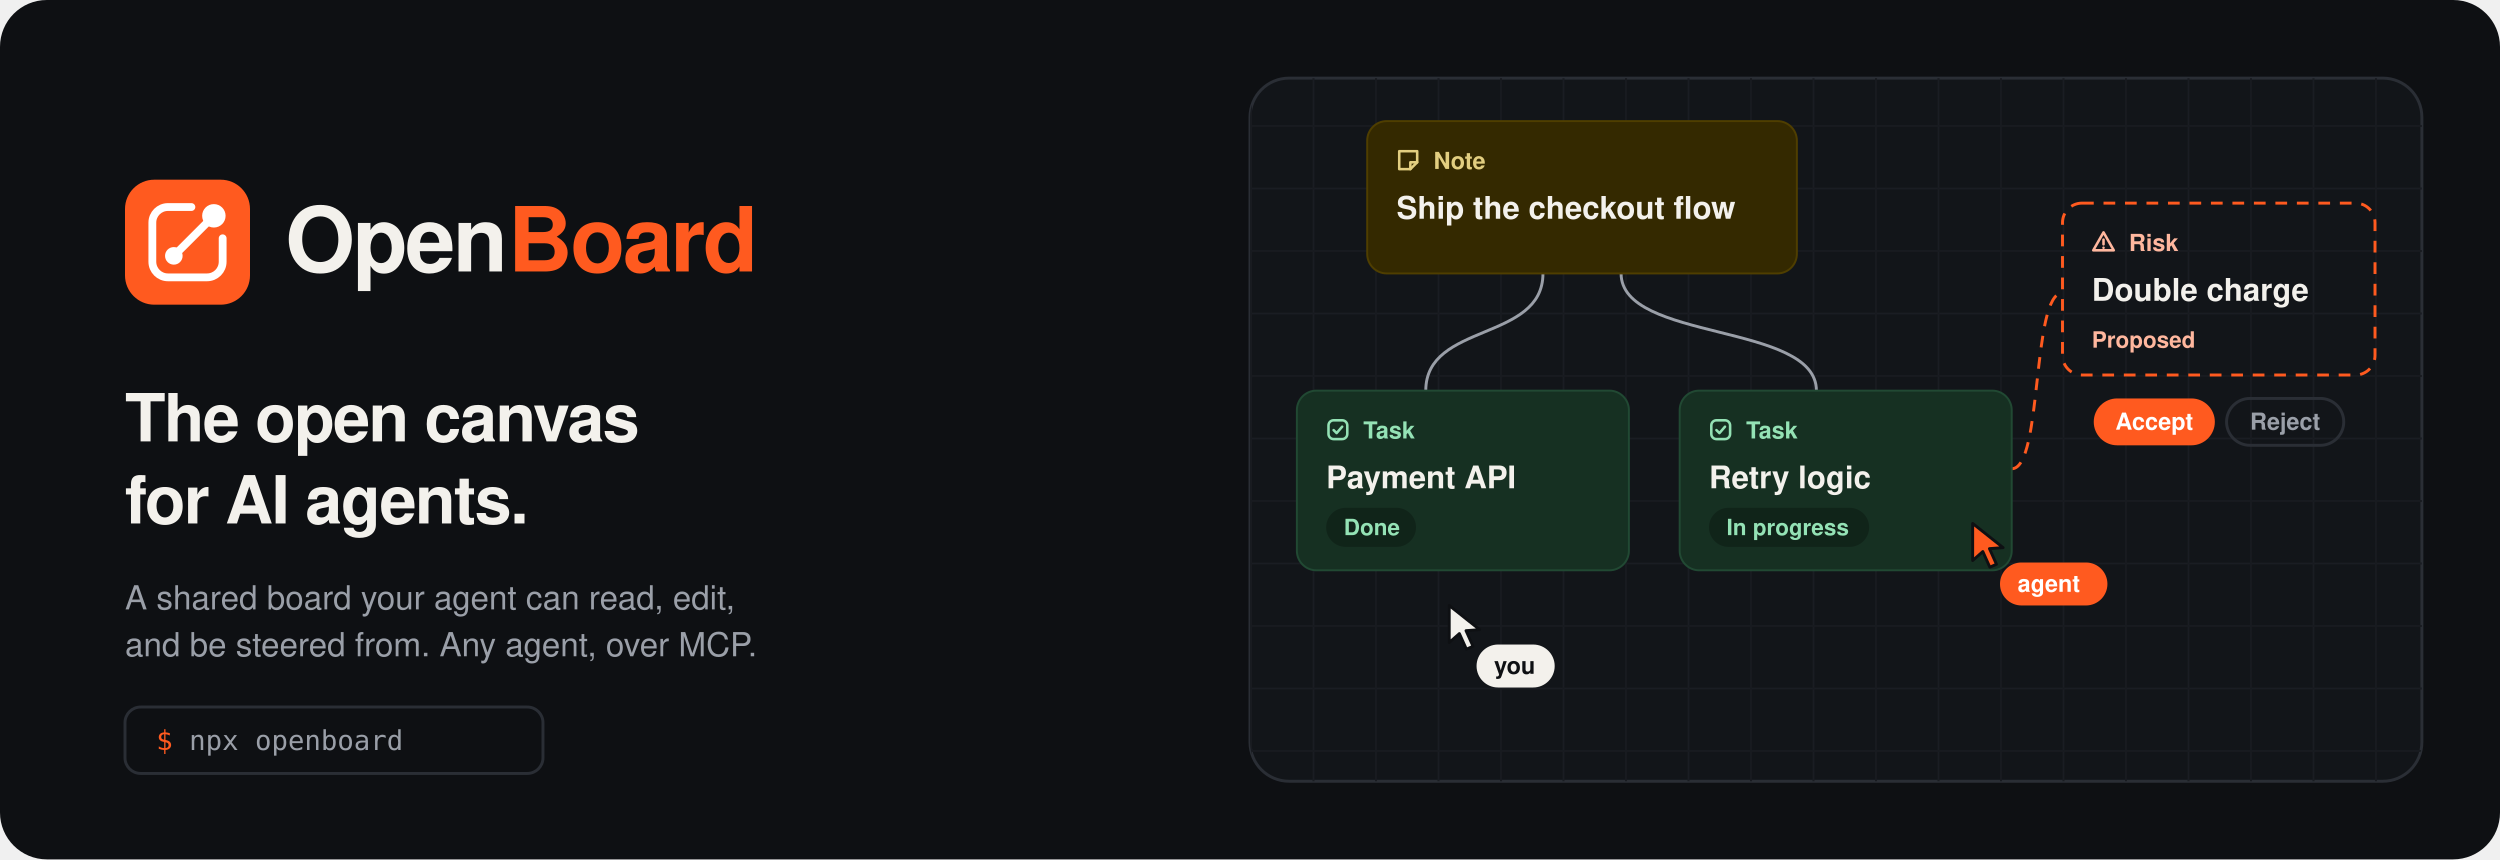
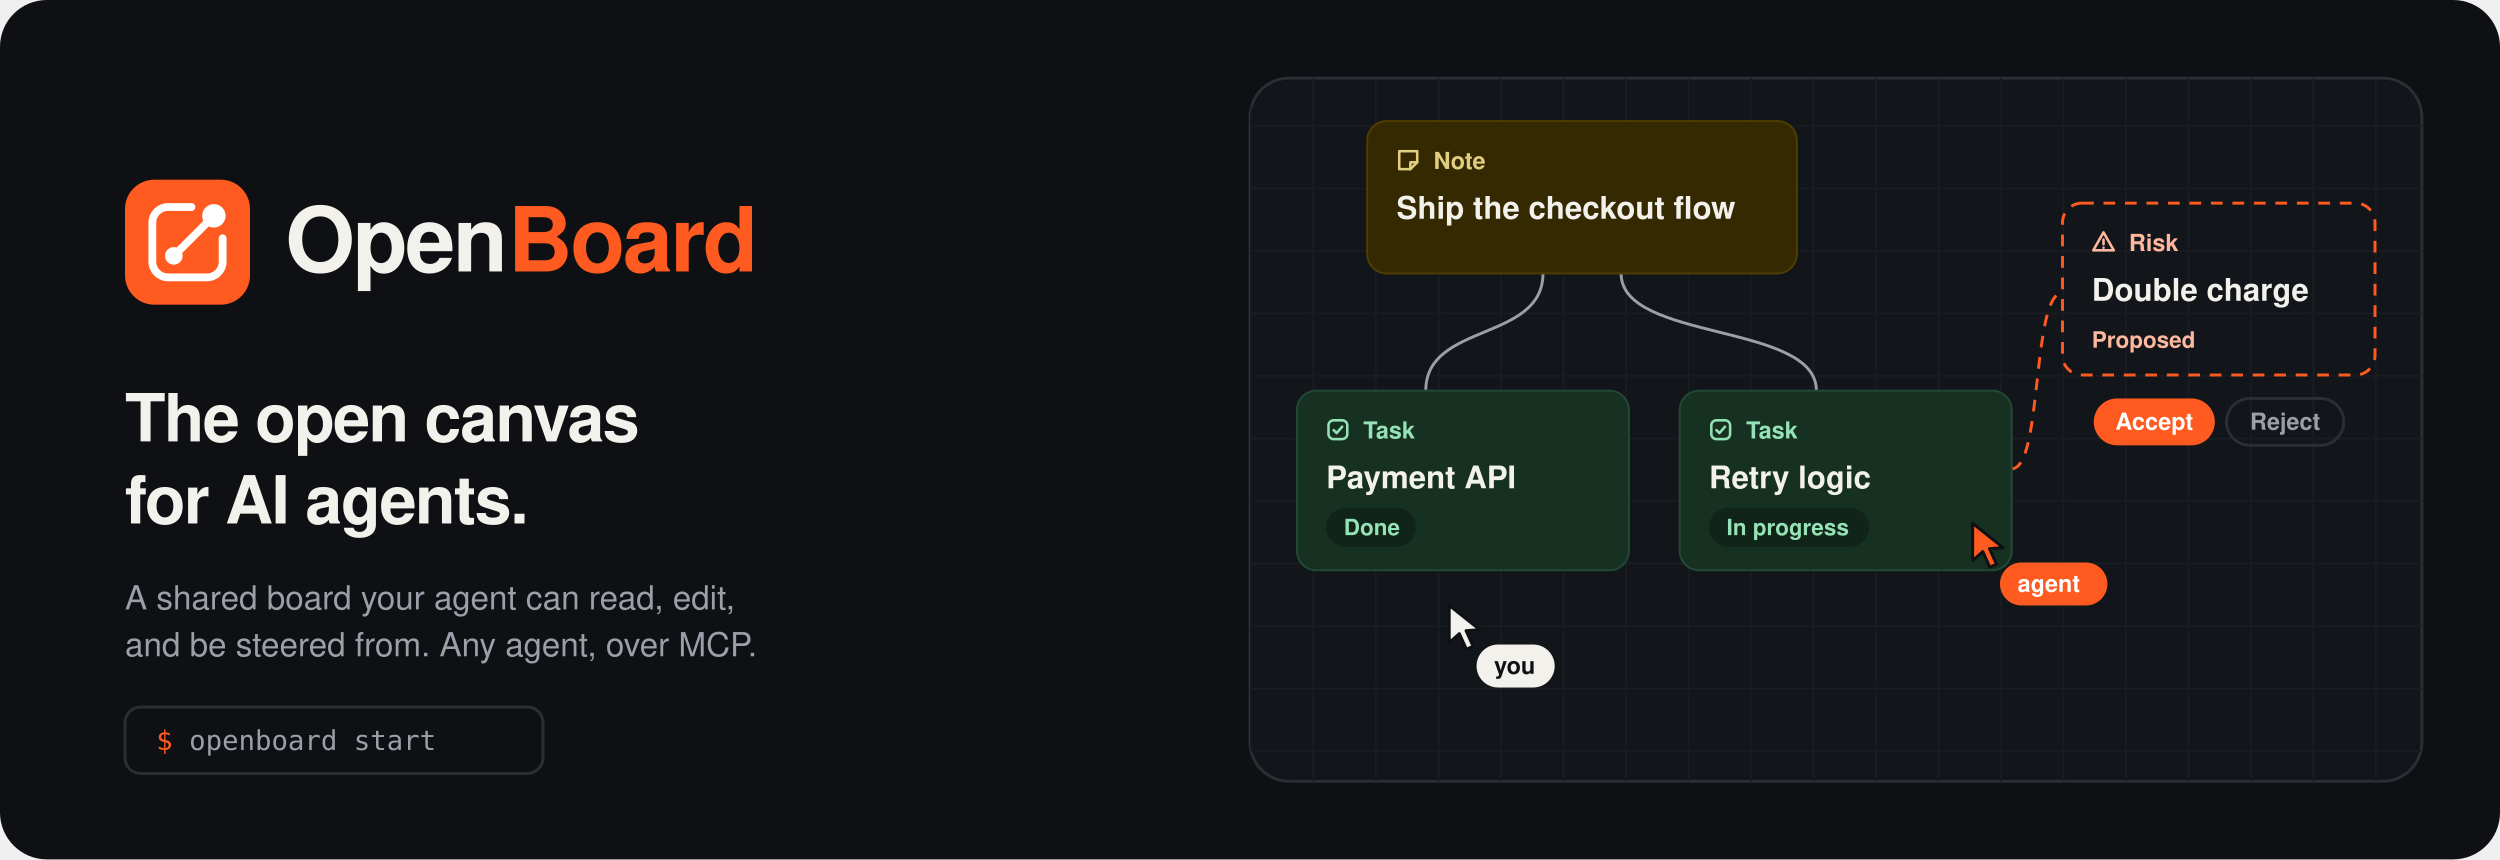
<svg xmlns="http://www.w3.org/2000/svg" viewBox="0 0 1280 440" width="1280" height="440" role="img" aria-label="OpenBoard — the open canvas for AI agents">
  <defs>
    <pattern id="g" width="32" height="32" patternUnits="userSpaceOnUse">
      <path d="M32 0.5H0.5V32" fill="none" stroke="#181B20" stroke-width="1" />
    </pattern>
    <clipPath id="c">
      <rect x="640" y="40" width="600" height="360" rx="20" />
    </clipPath>
  </defs>
  <rect width="1280" height="440" rx="24" fill="#0E1013" />
  <g transform="translate(64,92)">
    <rect width="64" height="64" rx="15" fill="#FF5A1F" />
    <path d="M34 14H22a8 8 0 0 0-8 8v20a8 8 0 0 0 8 8h20a8 8 0 0 0 8-8V30" fill="none" stroke="#FFFFFF" stroke-width="4" stroke-linecap="round" />
    <path d="M26.5 37.5 43 21" stroke="#FFFFFF" stroke-width="4" stroke-linecap="round" />
    <circle cx="25" cy="39" r="4.5" fill="#FFFFFF" />
    <circle cx="45.5" cy="18.5" r="6" fill="#FFFFFF" />
  </g>
  <text x="146" y="139" font-family="ui-sans-serif, -apple-system, 'Segoe UI', Helvetica, Arial, sans-serif" font-size="46" font-weight="700" letter-spacing="-1.2" fill="#F3F1EC">Open<tspan fill="#FF5A1F">Board</tspan>
  </text>
  <text x="64" y="226" font-family="ui-sans-serif, -apple-system, 'Segoe UI', Helvetica, Arial, sans-serif" font-size="34" font-weight="700" letter-spacing="-0.8" fill="#F3F1EC">The open canvas</text>
  <text x="64" y="268" font-family="ui-sans-serif, -apple-system, 'Segoe UI', Helvetica, Arial, sans-serif" font-size="34" font-weight="700" letter-spacing="-0.8" fill="#F3F1EC">for AI agents.</text>
  <text x="64" y="312" font-family="ui-sans-serif, -apple-system, 'Segoe UI', Helvetica, Arial, sans-serif" font-size="17" fill="#9A9FA8">A shared board your agent can read, edit,</text>
  <text x="64" y="336" font-family="ui-sans-serif, -apple-system, 'Segoe UI', Helvetica, Arial, sans-serif" font-size="17" fill="#9A9FA8">and be steered from. Any agent, over MCP.</text>
  <rect x="64" y="362" width="214" height="34" rx="8" fill="none" stroke="#2A2E35" stroke-width="1.5" />
  <text x="80" y="384" font-family="ui-monospace, SFMono-Regular, Menlo, Consolas, monospace" font-size="14" fill="#9A9FA8">
-     <tspan fill="#FF5A1F">$</tspan> npx openboard</text>
+     <tspan fill="#FF5A1F">$</tspan> openboard start</text>
  <rect x="640" y="40" width="600" height="360" rx="20" fill="#121519" stroke="#2A2E35" stroke-width="1.5" />
  <g clip-path="url(#c)">
    <rect x="640" y="40" width="608" height="368" fill="url(#g)" />
    <path d="M790 140 C 790 175, 730 165, 730 200" fill="none" stroke="#9A9FA8" stroke-width="1.5" />
    <path d="M830 140 C 830 175, 930 165, 930 200" fill="none" stroke="#9A9FA8" stroke-width="1.5" />
    <path d="M1030 240 C 1046 240, 1040 150, 1056 150" fill="none" stroke="#FF5A1F" stroke-width="1.5" stroke-dasharray="6 5" />
    <rect x="700" y="62" width="220" height="78" rx="10" fill="#342900" stroke="#4F3E00" stroke-width="1" />
    <g transform="translate(714 75) scale(0.875)" fill="none" stroke="#E2CE80" stroke-width="1.5" stroke-linecap="round" stroke-linejoin="round">
      <path d="M2.75 2.75h10.5v6.5l-4 4h-6.5z" />
      <path d="M13.25 9.25h-4v4" />
    </g>
    <text x="734" y="86.5" font-family="ui-sans-serif, -apple-system, 'Segoe UI', Helvetica, Arial, sans-serif" font-size="12" font-weight="600" fill="#E2CE80">Note</text>
    <text x="715" y="112" font-family="ui-sans-serif, -apple-system, 'Segoe UI', Helvetica, Arial, sans-serif" font-size="16" font-weight="600" fill="#F3F1EC">Ship the checkout flow</text>
    <rect x="664" y="200" width="170" height="92" rx="10" fill="#163022" stroke="#214933" stroke-width="1" />
    <g transform="translate(678 213) scale(0.875)" fill="none" stroke="#94E2B5" stroke-width="1.5" stroke-linecap="round" stroke-linejoin="round">
      <rect x="2.5" y="2.5" width="11" height="11" rx="3" />
      <path d="M5.5 8.25l1.75 1.75 3.25-3.75" />
    </g>
    <text x="698" y="224.5" font-family="ui-sans-serif, -apple-system, 'Segoe UI', Helvetica, Arial, sans-serif" font-size="12" font-weight="600" fill="#94E2B5">Task</text>
    <text x="679" y="250" font-family="ui-sans-serif, -apple-system, 'Segoe UI', Helvetica, Arial, sans-serif" font-size="16" font-weight="600" fill="#F3F1EC">Payment API</text>
    <rect x="679" y="260" width="46" height="20" rx="10" fill="#000000" fill-opacity="0.26" />
    <text x="688" y="274" font-family="ui-sans-serif, -apple-system, 'Segoe UI', Helvetica, Arial, sans-serif" font-size="11.5" font-weight="600" fill="#94E2B5">Done</text>
    <rect x="860" y="200" width="170" height="92" rx="10" fill="#163022" stroke="#214933" stroke-width="1" />
    <g transform="translate(874 213) scale(0.875)" fill="none" stroke="#94E2B5" stroke-width="1.5" stroke-linecap="round" stroke-linejoin="round">
      <rect x="2.5" y="2.5" width="11" height="11" rx="3" />
      <path d="M5.5 8.25l1.75 1.75 3.25-3.75" />
    </g>
    <text x="894" y="224.5" font-family="ui-sans-serif, -apple-system, 'Segoe UI', Helvetica, Arial, sans-serif" font-size="12" font-weight="600" fill="#94E2B5">Task</text>
    <text x="875" y="250" font-family="ui-sans-serif, -apple-system, 'Segoe UI', Helvetica, Arial, sans-serif" font-size="16" font-weight="600" fill="#F3F1EC">Retry logic</text>
    <rect x="875" y="260" width="82" height="20" rx="10" fill="#000000" fill-opacity="0.26" />
    <text x="884" y="274" font-family="ui-sans-serif, -apple-system, 'Segoe UI', Helvetica, Arial, sans-serif" font-size="11.5" font-weight="600" fill="#94E2B5">In progress</text>
    <rect x="1056" y="104" width="160" height="88" rx="10" fill="none" stroke="#FF5A1F" stroke-width="1.5" stroke-dasharray="6 5" />
    <g transform="translate(1070 117) scale(0.875)" fill="none" stroke="#FFB79E" stroke-width="1.5" stroke-linecap="round" stroke-linejoin="round">
      <path d="M8 2.25l6 10.5H2z" />
      <path d="M8 6.5v2.75M8 11.25v.01" />
    </g>
    <text x="1090" y="128.5" font-family="ui-sans-serif, -apple-system, 'Segoe UI', Helvetica, Arial, sans-serif" font-size="12" font-weight="600" fill="#FFB79E">Risk</text>
    <text x="1071" y="154" font-family="ui-sans-serif, -apple-system, 'Segoe UI', Helvetica, Arial, sans-serif" font-size="16" font-weight="600" fill="#F3F1EC">Double charge</text>
    <text x="1071" y="178" font-family="ui-sans-serif, -apple-system, 'Segoe UI', Helvetica, Arial, sans-serif" font-size="11.5" font-weight="600" fill="#FFB79E">Proposed</text>
    <rect x="1072" y="204" width="62" height="24" rx="12" fill="#FF5A1F" />
    <text x="1103" y="220" text-anchor="middle" font-family="ui-sans-serif, -apple-system, 'Segoe UI', Helvetica, Arial, sans-serif" font-size="12" font-weight="600" fill="#FFFFFF">Accept</text>
    <rect x="1140" y="204" width="60" height="24" rx="12" fill="none" stroke="#2A2E35" stroke-width="1.5" />
    <text x="1170" y="220" text-anchor="middle" font-family="ui-sans-serif, -apple-system, 'Segoe UI', Helvetica, Arial, sans-serif" font-size="12" font-weight="600" fill="#9A9FA8">Reject</text>
    <path d="M1010 268l0 19 5.2-4.6 3.6 8 3.4-1.5-3.6-8 7-.5z" fill="#FF5A1F" stroke="#0E1013" stroke-width="1.5" stroke-linejoin="round" />
    <rect x="1024" y="288" width="55" height="22" rx="11" fill="#FF5A1F" />
    <text x="1033" y="303" font-family="ui-sans-serif, -apple-system, 'Segoe UI', Helvetica, Arial, sans-serif" font-size="12" font-weight="600" fill="#FFFFFF">agent</text>
    <path d="M742 310l0 19 5.2-4.6 3.6 8 3.4-1.5-3.6-8 7-.5z" fill="#F3F1EC" stroke="#0E1013" stroke-width="1.5" stroke-linejoin="round" />
    <rect x="756" y="330" width="40" height="22" rx="11" fill="#F3F1EC" />
    <text x="765" y="345" font-family="ui-sans-serif, -apple-system, 'Segoe UI', Helvetica, Arial, sans-serif" font-size="12" font-weight="600" fill="#0E1013">you</text>
  </g>
</svg>
